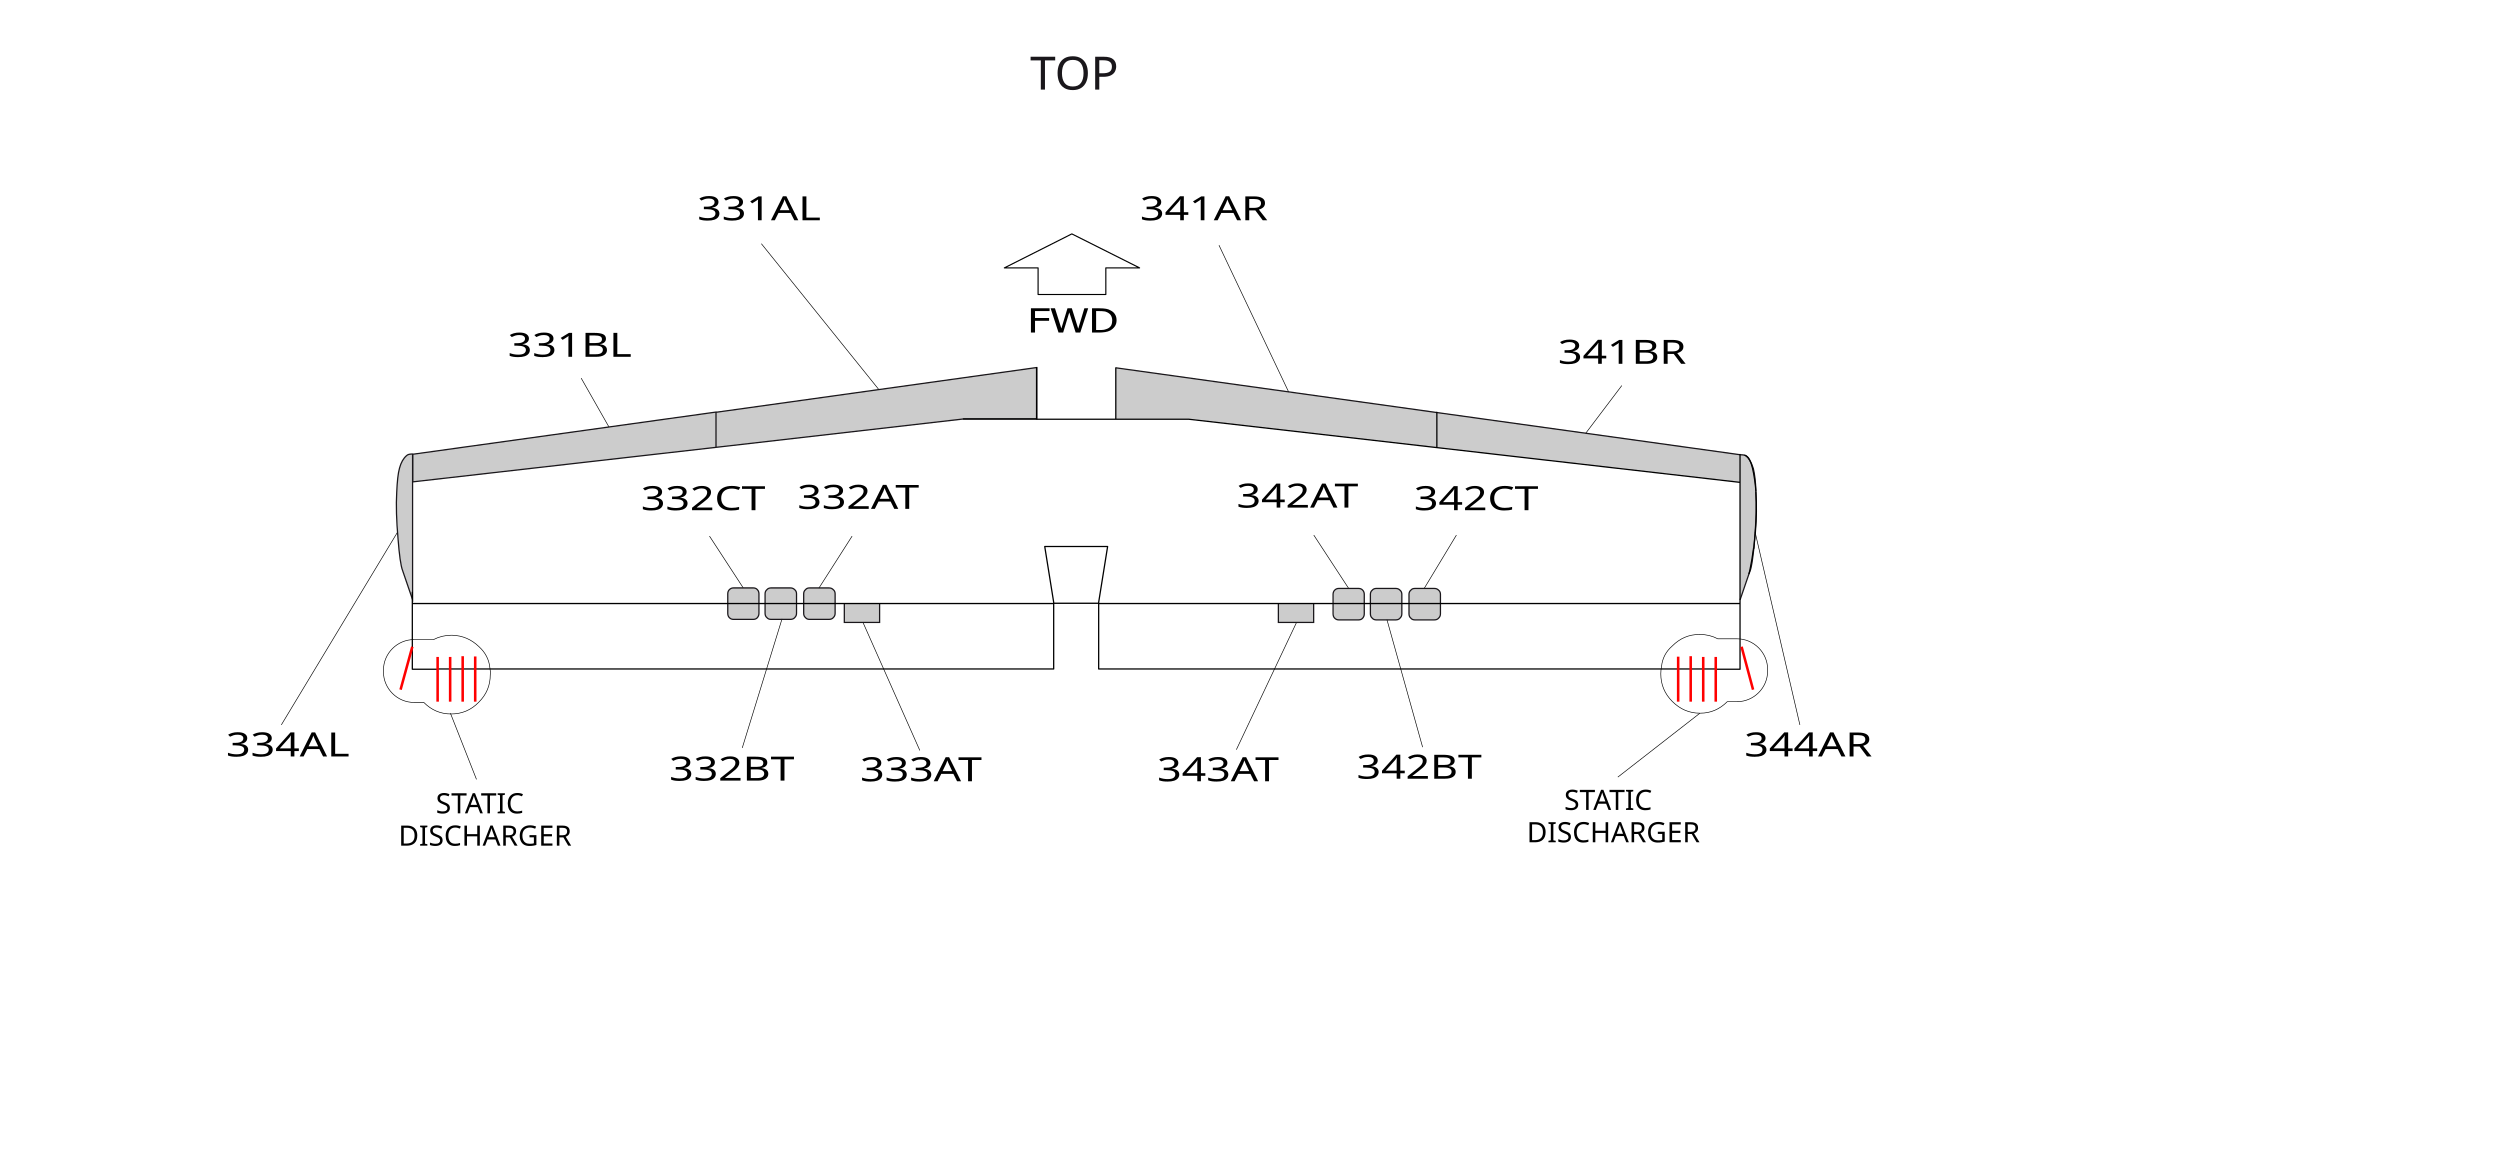
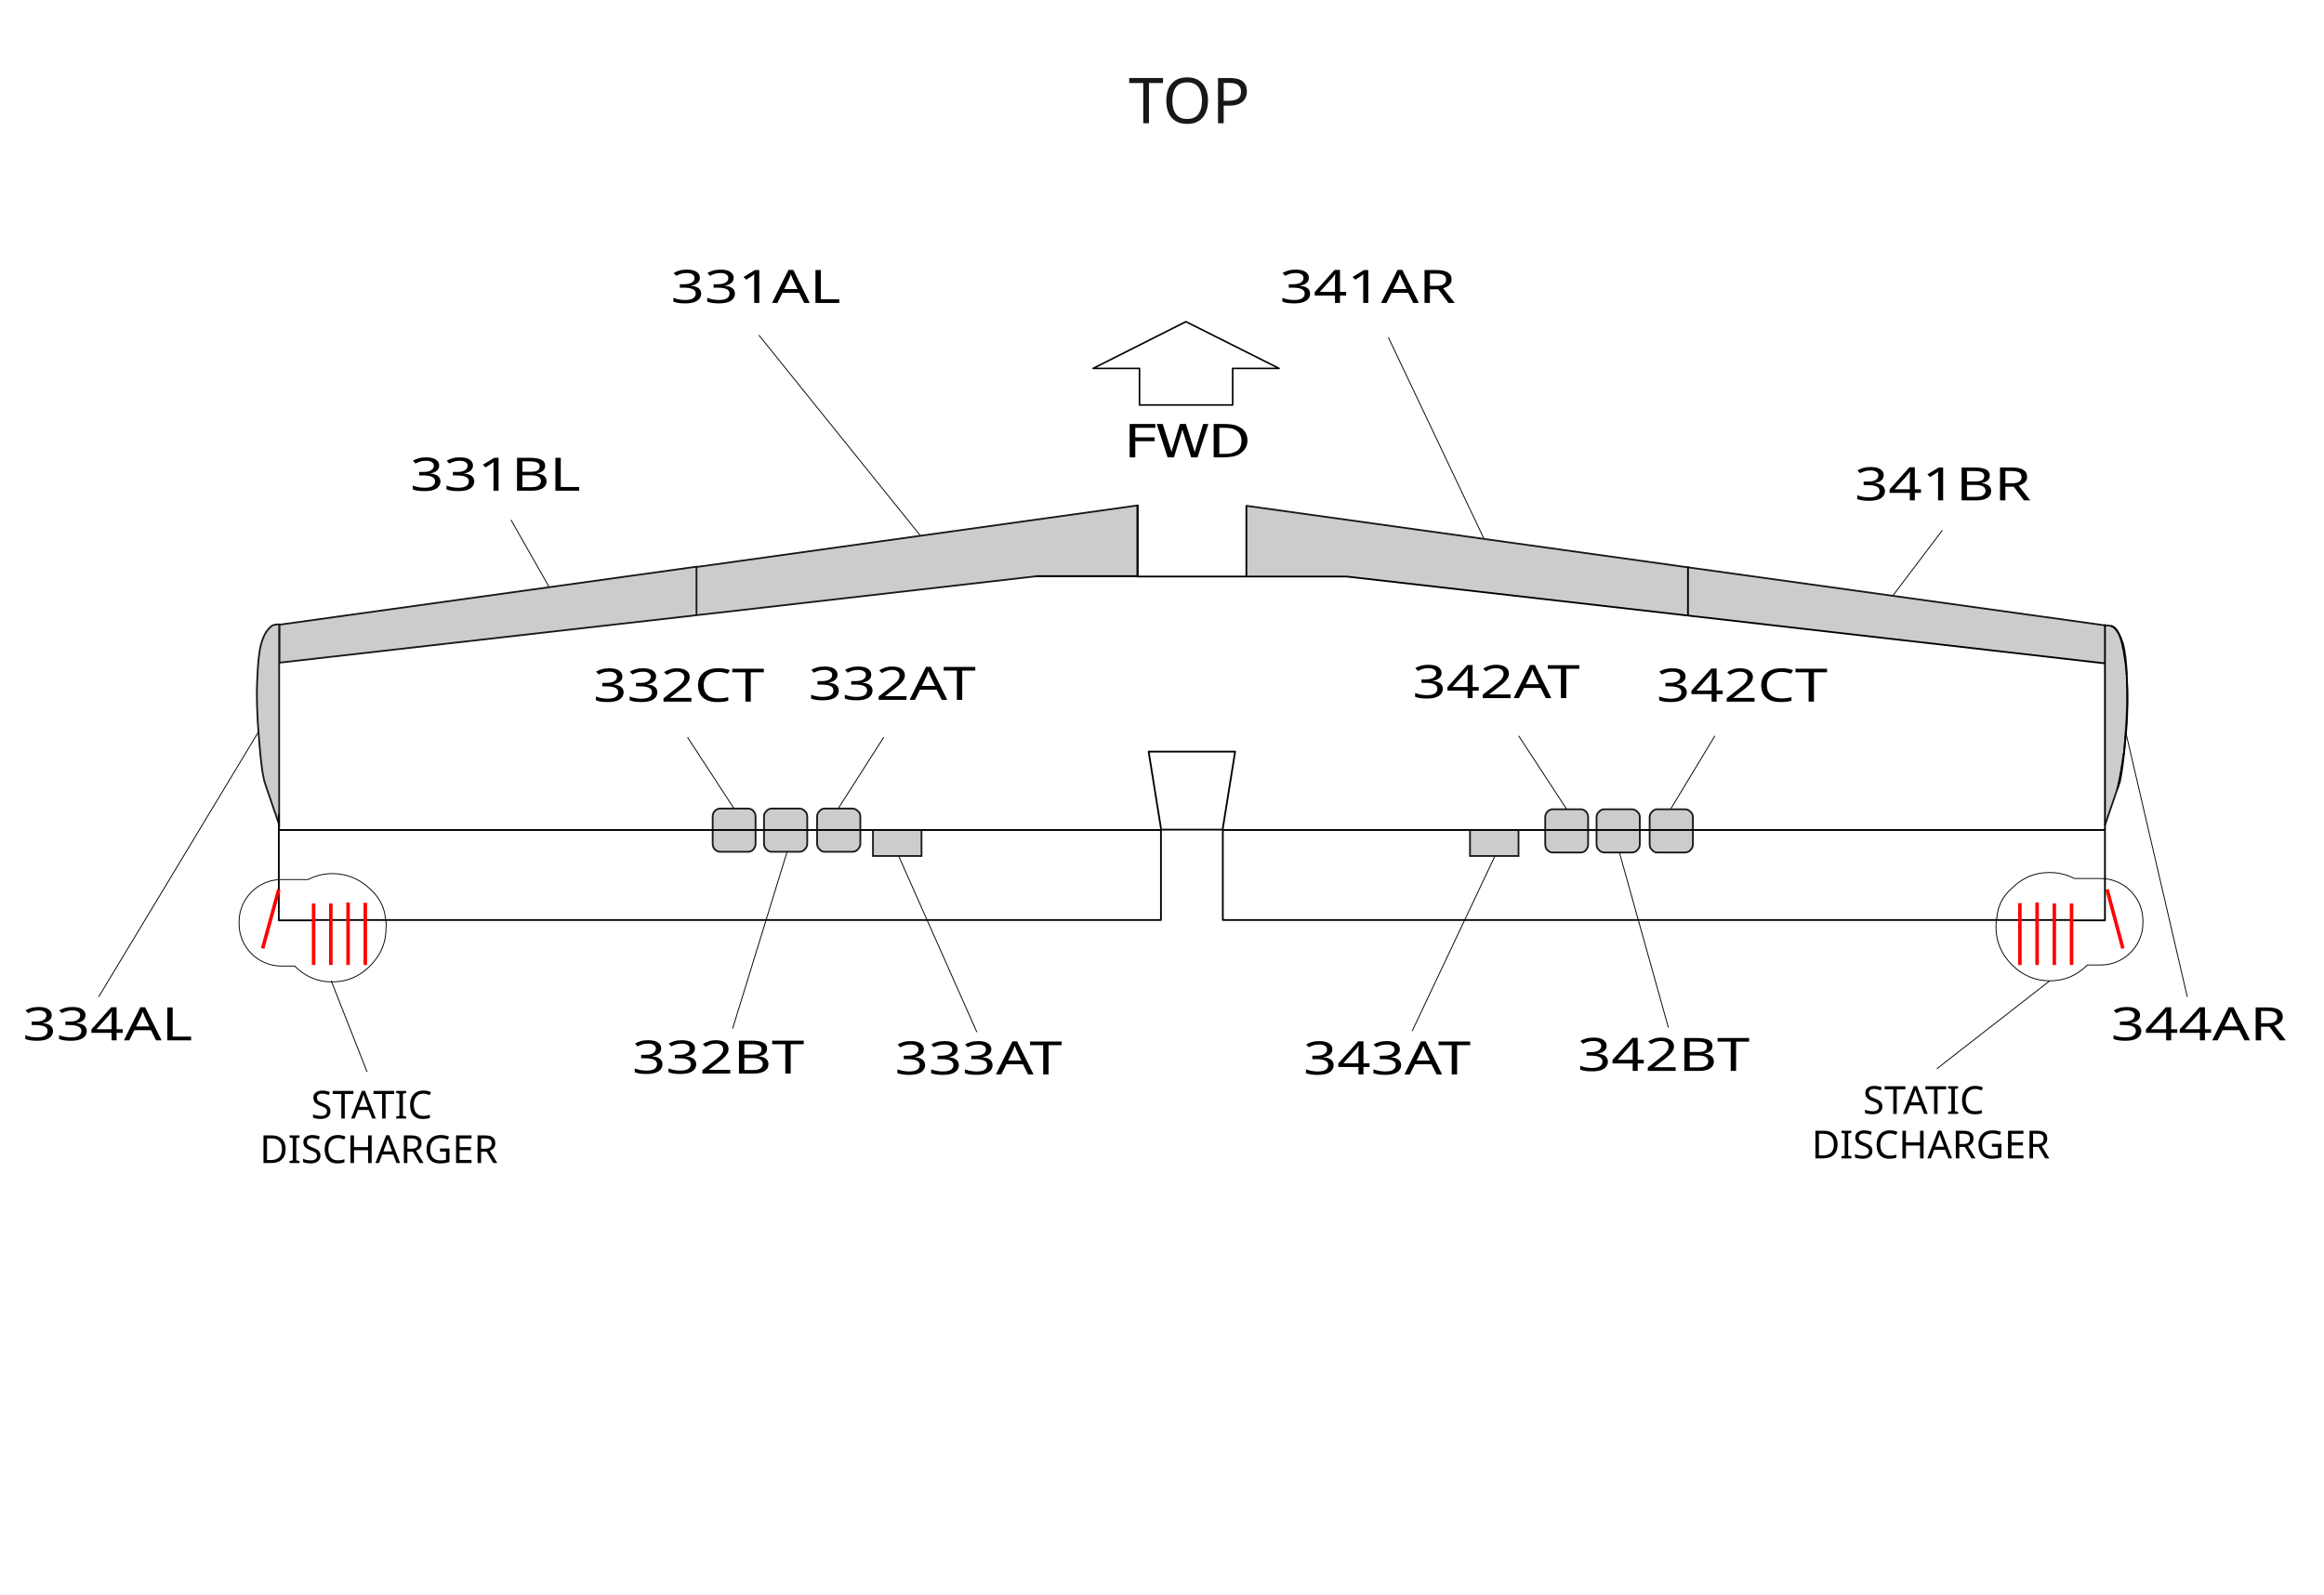
- <svg xmlns="http://www.w3.org/2000/svg" id="stab-horiz-top" viewBox="0 0 978 453.5">
-   <style>
-     .st0,.st1{fill-rule:evenodd;clip-rule:evenodd;fill:#ccc}.st1{fill:none}.st2{fill:none;stroke:#000;stroke-width:.25;stroke-linecap:round;stroke-linejoin:round;stroke-miterlimit:3}.st3{font-family:'Tahoma'}.st4{font-size:13.103px}.st5{fill:none;stroke:#000;stroke-width:.25;stroke-miterlimit:5}.st6{font-size:11px}.st7{fill:#1a171b}.st8{font-family:'Tahoma-Bold'}.st9{font-size:18px}.st10{enable-background:new}.st11,.st12{fill:none;stroke:#1a171b;stroke-width:.5;stroke-miterlimit:6.92}.st12{stroke:#000;stroke-linecap:round;stroke-linejoin:round;stroke-miterlimit:3}.st13{fill:none;stroke:red;stroke-miterlimit:6.92}.st14,.st15{fill:none;stroke:#000}.st14{stroke-linecap:round;stroke-linejoin:round;stroke-width:.45;stroke-miterlimit:3}.st15{stroke-width:.25;stroke-miterlimit:10}
-   </style>
-   <path class="st0" d="M527.6 230.2h4c.6 0 1.2.2 1.6.7.4.4.6 1 .6 1.6v7.6c0 .7-.2 1.2-.6 1.7s-1 .7-1.6.7h-7.7c-.6 0-1.1-.2-1.6-.7-.4-.4-.6-1-.6-1.7v-7.6c0-.6.2-1.2.6-1.6.5-.5 1-.7 1.6-.7h3.7zm15 12.3h-4.2c-.6 0-1.2-.2-1.6-.7-.5-.4-.7-1-.7-1.7v-7.6c0-.6.2-1.2.7-1.6.4-.5 1-.7 1.6-.7h7.6c.7 0 1.2.2 1.7.7.5.4.7 1 .7 1.6v7.6c0 .7-.2 1.2-.7 1.7-.4.5-1 .7-1.7.7h-3.4zm14.6-12.4h3.9c.7 0 1.2.2 1.7.7.5.4.7 1 .7 1.6v7.6c0 .7-.2 1.2-.7 1.7-.4.5-1 .7-1.7.7h-7.6c-.7 0-1.2-.2-1.6-.7-.5-.4-.7-1-.7-1.7v-7.6c0-.6.2-1.2.7-1.6.4-.5.9-.7 1.6-.7h3.7zm-266.5-.2h4c.6 0 1.2.2 1.6.7.4.4.6 1 .6 1.6v7.6c0 .7-.2 1.2-.6 1.7s-1 .7-1.6.7H287c-.6 0-1.1-.2-1.6-.7-.4-.4-.6-1-.6-1.7v-7.6c0-.6.2-1.2.6-1.6.5-.5 1-.7 1.6-.7h3.7zm15.2 12.3h-4.2c-.6 0-1.2-.2-1.6-.7-.5-.4-.7-1-.7-1.7v-7.6c0-.6.2-1.2.7-1.6.4-.5 1-.7 1.6-.7h7.6c.7 0 1.2.2 1.7.7.5.4.7 1 .7 1.6v7.6c0 .7-.2 1.2-.7 1.7-.4.5-1 .7-1.7.7h-3.4zm14.5-12.2h3.9c.7 0 1.2.2 1.7.7.5.4.7 1 .7 1.6v7.6c0 .7-.2 1.2-.7 1.7-.4.5-1 .7-1.7.7h-7.6c-.7 0-1.2-.2-1.6-.7-.5-.4-.7-1-.7-1.7v-7.6c0-.6.2-1.2.7-1.6.4-.5.9-.7 1.6-.7h3.7zm366.2-21.8c-.1.8-.1 1.7-.2 2.5-.5 6.6-1.1 10.8-1.8 12.6l-3.9 11.2v-56.8c1.2 0 1.9.2 2.3.5 1.3 1 2.2 2.7 2.8 4.9.6 2.1.9 5.2 1 9.3.3 4.8.2 10-.2 15.8zm-5.9-30.4v10.9l-118.6-13.6v-13.8l58.3 8.1zm-176.6-24.5l58 8v13.8l-97-11.2h-28.5v-20zm-98.4-9.6v20.2h-28.6l-97 11.1v-13.7l63.7-8.9zm-244.2 44.8v-10.8l76.7-10.7 41.9-5.8V175zm-2.4-10.3c.4-.4 1.2-.6 2.3-.6v56.9l-3.8-11.3c-.7-1.8-1.3-6-1.8-12.6-.1-.8-.1-1.6-.2-2.4-.4-5.9-.5-11.2-.3-15.8.1-4.1.5-7.2 1.1-9.4.5-2.1 1.4-3.7 2.7-4.8zm341 65.3v-7.4h13.8v7.4h-6.7zm-169.8-7.4h13.8v7.4h-13.8z" id="clp-hintergrund" />
+ <svg xmlns="http://www.w3.org/2000/svg" version="1.1" id="stab-horiz-top" x="0px" y="0px" width="661px" height="453.5px" viewBox="0 0 661 453.5" style="enable-background:new 0 0 661 453.5;" xml:space="preserve">
+   <path id="clp-hintergrund" style="fill-rule:evenodd;clip-rule:evenodd;fill:#CCCCCC;" d="M445.6,230.2h4c0.6,0,1.2,0.2,1.6,0.7  c0.4,0.4,0.6,1,0.6,1.6v7.6c0,0.7-0.2,1.2-0.6,1.7s-1,0.7-1.6,0.7h-7.7c-0.6,0-1.1-0.2-1.6-0.7c-0.4-0.4-0.6-1-0.6-1.7v-7.6  c0-0.6,0.2-1.2,0.6-1.6c0.5-0.5,1-0.7,1.6-0.7H445.6z M460.6,242.5h-4.2c-0.6,0-1.2-0.2-1.6-0.7c-0.5-0.4-0.7-1-0.7-1.7v-7.6  c0-0.6,0.2-1.2,0.7-1.6c0.4-0.5,1-0.7,1.6-0.7h7.6c0.7,0,1.2,0.2,1.7,0.7c0.5,0.4,0.7,1,0.7,1.6v7.6c0,0.7-0.2,1.2-0.7,1.7  c-0.4,0.5-1,0.7-1.7,0.7H460.6L460.6,242.5z M475.2,230.1h3.9c0.7,0,1.2,0.2,1.7,0.7c0.5,0.4,0.7,1,0.7,1.6v7.6  c0,0.7-0.2,1.2-0.7,1.7c-0.4,0.5-1,0.7-1.7,0.7h-7.6c-0.7,0-1.2-0.2-1.6-0.7c-0.5-0.4-0.7-1-0.7-1.7v-7.6c0-0.6,0.2-1.2,0.7-1.6  c0.4-0.5,0.9-0.7,1.6-0.7H475.2L475.2,230.1z M208.7,229.9h4c0.6,0,1.2,0.2,1.6,0.7c0.4,0.4,0.6,1,0.6,1.6v7.6  c0,0.7-0.2,1.2-0.6,1.7s-1,0.7-1.6,0.7H205c-0.6,0-1.1-0.2-1.6-0.7c-0.4-0.4-0.6-1-0.6-1.7v-7.6c0-0.6,0.2-1.2,0.6-1.6  c0.5-0.5,1-0.7,1.6-0.7H208.7L208.7,229.9z M223.9,242.2h-4.2c-0.6,0-1.2-0.2-1.6-0.7c-0.5-0.4-0.7-1-0.7-1.7v-7.6  c0-0.6,0.2-1.2,0.7-1.6c0.4-0.5,1-0.7,1.6-0.7h7.6c0.7,0,1.2,0.2,1.7,0.7c0.5,0.4,0.7,1,0.7,1.6v7.6c0,0.7-0.2,1.2-0.7,1.7  c-0.4,0.5-1,0.7-1.7,0.7H223.9z M238.4,230h3.9c0.7,0,1.2,0.2,1.7,0.7c0.5,0.4,0.7,1,0.7,1.6v7.6c0,0.7-0.2,1.2-0.7,1.7  c-0.4,0.5-1,0.7-1.7,0.7h-7.6c-0.7,0-1.2-0.2-1.6-0.7c-0.5-0.4-0.7-1-0.7-1.7v-7.6c0-0.6,0.2-1.2,0.7-1.6c0.4-0.5,0.9-0.7,1.6-0.7  H238.4z M604.6,208.2c-0.1,0.8-0.1,1.7-0.2,2.5c-0.5,6.6-1.1,10.8-1.8,12.6l-3.9,11.2v-56.8c1.2,0,1.9,0.2,2.3,0.5  c1.3,1,2.2,2.7,2.8,4.9c0.6,2.1,0.9,5.2,1,9.3C605.1,197.2,605,202.4,604.6,208.2L604.6,208.2z M598.7,177.8v10.9l-118.6-13.6v-13.8  l58.3,8.1L598.7,177.8z M422.1,153.3l58,8v13.8l-97-11.2h-28.5v-20L422.1,153.3z M323.7,143.7v20.2h-28.6l-97,11.1v-13.7l63.7-8.9  L323.7,143.7z M79.5,188.5v-10.8l76.7-10.7l41.9-5.8V175L79.5,188.5z M77.1,178.2c0.4-0.4,1.2-0.6,2.3-0.6v56.9l-3.8-11.3  c-0.7-1.8-1.3-6-1.8-12.6c-0.1-0.8-0.1-1.6-0.2-2.4c-0.4-5.9-0.5-11.2-0.3-15.8c0.1-4.1,0.5-7.2,1.1-9.4  C74.9,180.9,75.8,179.3,77.1,178.2L77.1,178.2z M418.1,243.5v-7.4h13.8v7.4h-6.7H418.1z M248.3,236.1h13.8v7.4h-13.8V236.1z" />
  <g id="clp-static-disch">
-     <path id="clp-static-disch-hl" class="st1" d="M663.1 334.3h-64.5c-2.5 0-4.5-2-4.5-4.5v-21c0-2.5 2-4.5 4.5-4.5h64.5c2.5 0 4.5 2 4.5 4.5v21c0 2.5-2 4.5-4.5 4.5zm16.4-84.4H672c-2.1-1.1-4.4-1.7-7-1.7h-.2c-4.1 0-7.6 1.5-10.6 4.5l-.1.1c-2.3 2-3.8 4.7-4.1 7.9-.2.9-.3 1.9-.3 2.9 0 4.2 1.5 7.8 4.5 10.8 3.1 3.1 6.7 4.6 10.8 4.6h.1c4.1 0 7.6-1.5 10.6-4.5h3.8c6.6 0 12-5.4 12-12v-.6c0-6.6-5.4-12-12-12zm-458 85.3H157c-2.5 0-4.5-2-4.5-4.5v-21c0-2.5 2-4.5 4.5-4.5h64.5c2.5 0 4.5 2 4.5 4.5v21c0 2.5-2 4.5-4.5 4.5zM191.6 261c-.3-3.1-1.9-5.9-4.1-7.9l-.1-.1c-3-2.9-6.5-4.4-10.6-4.5h-.2c-2.5 0-4.9.6-7 1.7H162c-6.6 0-12 5.4-12 12v.6c0 6.6 5.4 12 12 12h3.8c3 3 6.5 4.5 10.6 4.5h.1c4.2 0 7.8-1.5 10.8-4.6 3-3 4.5-6.5 4.5-10.8.1-.9 0-1.9-.2-2.9z" />
+     <path id="clp-static-disch-hl" style="fill:none;" d="M581.1,334.3h-64.5c-2.5,0-4.5-2-4.5-4.5v-21c0-2.5,2-4.5,4.5-4.5h64.5   c2.5,0,4.5,2,4.5,4.5v21C585.6,332.3,583.6,334.3,581.1,334.3z M597.5,249.9H590c-2.1-1.1-4.4-1.7-7-1.7h-0.2   c-4.1,0-7.6,1.5-10.6,4.5l-0.1,0.1c-2.3,2-3.8,4.7-4.1,7.9c-0.2,0.9-0.3,1.9-0.3,2.9c0,4.2,1.5,7.8,4.5,10.8   c3.1,3.1,6.7,4.6,10.8,4.6h0.1c4.1,0,7.6-1.5,10.6-4.5h3.8c6.6,0,12-5.4,12-12v-0.6C609.5,255.3,604.1,249.9,597.5,249.9z    M139.5,335.2H75c-2.5,0-4.5-2-4.5-4.5v-21c0-2.5,2-4.5,4.5-4.5h64.5c2.5,0,4.5,2,4.5,4.5v21C144,333.2,142,335.2,139.5,335.2z    M109.6,261c-0.3-3.1-1.9-5.9-4.1-7.9l-0.1-0.1c-3-2.9-6.5-4.4-10.6-4.5h-0.2c-2.5,0-4.9,0.6-7,1.7H80c-6.6,0-12,5.4-12,12v0.6   c0,6.6,5.4,12,12,12h3.8c3,3,6.5,4.5,10.6,4.5h0.1c4.2,0,7.8-1.5,10.8-4.6c3-3,4.5-6.5,4.5-10.8C109.9,263,109.8,262,109.6,261   L109.6,261z" />
  </g>
  <g id="clp-331al">
-     <path id="clp-331al-hl" class="st1" d="M405.7 143.7v20.2h-28.6l-97 11.1v-13.7l63.7-8.9 61.9-8.7zM322 94.3h-55.5c-2.5 0-4.5-2-4.5-4.5v-16c0-2.5 2-4.5 4.5-4.5H322c2.5 0 4.5 2 4.5 4.5v16c0 2.5-2 4.5-4.5 4.5z" />
+     <path id="clp-331al-hl" style="fill:none;" d="M323.7,143.7v20.2h-28.6l-97,11.1v-13.7l63.7-8.9L323.7,143.7L323.7,143.7z    M240,94.3h-55.5c-2.5,0-4.5-2-4.5-4.5v-16c0-2.5,2-4.5,4.5-4.5H240c2.5,0,4.5,2,4.5,4.5v16C244.5,92.3,242.5,94.3,240,94.3z" />
  </g>
  <g id="clp-331bl">
-     <path id="clp-331bl-hl" class="st1" d="M161.5 188.5v-10.8l76.7-10.7 41.9-5.8V175l-118.6 13.5zm87.8-41.4h-55.5c-2.5 0-4.5-2-4.5-4.5v-16c0-2.5 2-4.5 4.5-4.5h55.5c2.5 0 4.5 2 4.5 4.5v16c0 2.5-2 4.5-4.5 4.5z" />
+     <path id="clp-331bl-hl" style="fill:none;" d="M79.5,188.5v-10.8l76.7-10.7l41.9-5.8V175L79.5,188.5z M167.3,147.1h-55.5   c-2.5,0-4.5-2-4.5-4.5v-16c0-2.5,2-4.5,4.5-4.5h55.5c2.5,0,4.5,2,4.5,4.5v16C171.8,145.1,169.8,147.1,167.3,147.1z" />
  </g>
  <g id="clp-334al">
-     <path id="clp-334al-hl" class="st1" d="M159.1 178.2c.4-.4 1.2-.6 2.3-.6v56.9l-3.8-11.3c-.7-1.8-1.3-6-1.8-12.6-.1-.8-.1-1.6-.2-2.4-.4-5.9-.5-11.2-.3-15.8.1-4.1.5-7.2 1.1-9.4.5-2.1 1.4-3.7 2.7-4.8zm-19.3 126.3H84.2c-2.5 0-4.5-2-4.5-4.5v-16c0-2.5 2-4.5 4.5-4.5h55.5c2.5 0 4.5 2 4.5 4.5v16c.1 2.5-1.9 4.5-4.4 4.5z" />
+     <path id="clp-334al-hl" style="fill:none;" d="M77.1,178.2c0.4-0.4,1.2-0.6,2.3-0.6v56.9l-3.8-11.3c-0.7-1.8-1.3-6-1.8-12.6   c-0.1-0.8-0.1-1.6-0.2-2.4c-0.4-5.9-0.5-11.2-0.3-15.8c0.1-4.1,0.5-7.2,1.1-9.4C74.9,180.9,75.8,179.3,77.1,178.2z M57.8,304.5H2.2   c-2.5,0-4.5-2-4.5-4.5v-16c0-2.5,2-4.5,4.5-4.5h55.5c2.5,0,4.5,2,4.5,4.5v16C62.3,302.5,60.3,304.5,57.8,304.5z" />
  </g>
  <g id="clp-332ct">
-     <path id="clp-332ct-hl" class="st1" d="M290.7 229.9h4c.6 0 1.2.2 1.6.7.4.4.6 1 .6 1.6v7.6c0 .7-.2 1.2-.6 1.7s-1 .7-1.6.7H287c-.6 0-1.1-.2-1.6-.7-.4-.4-.6-1-.6-1.7v-7.6c0-.6.2-1.2.6-1.6.5-.5 1-.7 1.6-.7h3.7zm9.6-22.5h-55.5c-2.5 0-4.5-2-4.5-4.5v-16c0-2.5 2-4.5 4.5-4.5h55.5c2.5 0 4.5 2 4.5 4.5v16c0 2.5-2 4.5-4.5 4.5z" />
+     <path id="clp-332ct-hl" style="fill:none;" d="M208.7,229.9h4c0.6,0,1.2,0.2,1.6,0.7c0.4,0.4,0.6,1,0.6,1.6v7.6   c0,0.7-0.2,1.2-0.6,1.7s-1,0.7-1.6,0.7H205c-0.6,0-1.1-0.2-1.6-0.7c-0.4-0.4-0.6-1-0.6-1.7v-7.6c0-0.6,0.2-1.2,0.6-1.6   c0.5-0.5,1-0.7,1.6-0.7H208.7z M218.3,207.4h-55.5c-2.5,0-4.5-2-4.5-4.5v-16c0-2.5,2-4.5,4.5-4.5h55.5c2.5,0,4.5,2,4.5,4.5v16   C222.8,205.4,220.8,207.4,218.3,207.4z" />
  </g>
  <g id="clp-332bt">
-     <path id="clp-332bt-hl" class="st1" d="M305.9 242.2h-4.2c-.6 0-1.2-.2-1.6-.7-.5-.4-.7-1-.7-1.7v-7.6c0-.6.2-1.2.7-1.6.4-.5 1-.7 1.6-.7h7.6c.7 0 1.2.2 1.7.7.5.4.7 1 .7 1.6v7.6c0 .7-.2 1.2-.7 1.7-.4.5-1 .7-1.7.7h-3.4zm4.6 70.3H255c-2.5 0-4.5-2-4.5-4.5v-16c0-2.5 2-4.5 4.5-4.5h55.5c2.5 0 4.5 2 4.5 4.5v16c0 2.5-2 4.5-4.5 4.5z" />
+     <path id="clp-332bt-hl" style="fill:none;" d="M223.9,242.2h-4.2c-0.6,0-1.2-0.2-1.6-0.7c-0.5-0.4-0.7-1-0.7-1.7v-7.6   c0-0.6,0.2-1.2,0.7-1.6c0.4-0.5,1-0.7,1.6-0.7h7.6c0.7,0,1.2,0.2,1.7,0.7c0.5,0.4,0.7,1,0.7,1.6v7.6c0,0.7-0.2,1.2-0.7,1.7   c-0.4,0.5-1,0.7-1.7,0.7H223.9z M228.5,312.5H173c-2.5,0-4.5-2-4.5-4.5v-16c0-2.5,2-4.5,4.5-4.5h55.5c2.5,0,4.5,2,4.5,4.5v16   C233,310.5,231,312.5,228.5,312.5z" />
  </g>
  <g id="clp-332at">
-     <path id="clp-332at-hl" class="st1" d="M320.4 230h3.9c.7 0 1.2.2 1.7.7.5.4.7 1 .7 1.6v7.6c0 .7-.2 1.2-.7 1.7-.4.5-1 .7-1.7.7h-7.6c-.7 0-1.2-.2-1.6-.7-.5-.4-.7-1-.7-1.7v-7.6c0-.6.2-1.2.7-1.6.4-.5.9-.7 1.6-.7h3.7zm46-23.1h-55.5c-2.5 0-4.5-2-4.5-4.5v-16c0-2.5 2-4.5 4.5-4.5h55.5c2.5 0 4.5 2 4.5 4.5v16c-.1 2.5-2.1 4.5-4.5 4.5z" />
+     <path id="clp-332at-hl" style="fill:none;" d="M238.4,230h3.9c0.7,0,1.2,0.2,1.7,0.7c0.5,0.4,0.7,1,0.7,1.6v7.6   c0,0.7-0.2,1.2-0.7,1.7c-0.4,0.5-1,0.7-1.7,0.7h-7.6c-0.7,0-1.2-0.2-1.6-0.7c-0.5-0.4-0.7-1-0.7-1.7v-7.6c0-0.6,0.2-1.2,0.7-1.6   c0.4-0.5,0.9-0.7,1.6-0.7H238.4z M284.4,206.9h-55.5c-2.5,0-4.5-2-4.5-4.5v-16c0-2.5,2-4.5,4.5-4.5h55.5c2.5,0,4.5,2,4.5,4.5v16   C288.8,204.9,286.8,206.9,284.4,206.9z" />
  </g>
  <g id="clp-333at">
-     <path id="clp-333at-hl" class="st1" d="M330.3 236.1h13.8v7.4h-13.8v-7.4zm56.9 77.3h-55.5c-2.5 0-4.5-2-4.5-4.5v-16c0-2.5 2-4.5 4.5-4.5h55.5c2.5 0 4.5 2 4.5 4.5v16c0 2.4-2 4.5-4.5 4.5z" />
+     <path id="clp-333at-hl" style="fill:none;" d="M248.3,236.1h13.8v7.4h-13.8V236.1z M305.2,313.4h-55.5c-2.5,0-4.5-2-4.5-4.5v-16   c0-2.5,2-4.5,4.5-4.5h55.5c2.5,0,4.5,2,4.5,4.5v16C309.7,311.3,307.7,313.4,305.2,313.4z" />
  </g>
  <g id="clp-343at">
-     <path id="clp-343at-hl" class="st1" d="M500.1 243.5v-7.4h13.8v7.4h-13.8zm4.1 69h-55.5c-2.5 0-4.5-2-4.5-4.5v-16c0-2.5 2-4.5 4.5-4.5h55.5c2.5 0 4.5 2 4.5 4.5v16c0 2.5-2 4.5-4.5 4.5z" />
+     <path id="clp-343at-hl" style="fill:none;" d="M418.1,243.5v-7.4h13.8v7.4H418.1L418.1,243.5z M422.2,312.5h-55.5   c-2.5,0-4.5-2-4.5-4.5v-16c0-2.5,2-4.5,4.5-4.5h55.5c2.5,0,4.5,2,4.5,4.5v16C426.7,310.5,424.7,312.5,422.2,312.5z" />
  </g>
  <g id="clp-342at">
-     <path id="clp-342at-hl" class="st1" d="M527.6 230.2h4c.6 0 1.2.2 1.6.7.4.4.6 1 .6 1.6v7.6c0 .7-.2 1.2-.6 1.7s-1 .7-1.6.7h-7.7c-.6 0-1.1-.2-1.6-.7-.4-.4-.6-1-.6-1.7v-7.6c0-.6.2-1.2.6-1.6.5-.5 1-.7 1.6-.7h3.7zm4.1-23.7h-55.5c-2.5 0-4.5-2-4.5-4.5v-16c0-2.5 2-4.5 4.5-4.5h55.5c2.5 0 4.5 2 4.5 4.5v16c0 2.5-2 4.5-4.5 4.5z" />
+     <path id="clp-342at-hl" style="fill:none;" d="M445.6,230.2h4c0.6,0,1.2,0.2,1.6,0.7c0.4,0.4,0.6,1,0.6,1.6v7.6   c0,0.7-0.2,1.2-0.6,1.7s-1,0.7-1.6,0.7h-7.7c-0.6,0-1.1-0.2-1.6-0.7c-0.4-0.4-0.6-1-0.6-1.7v-7.6c0-0.6,0.2-1.2,0.6-1.6   c0.5-0.5,1-0.7,1.6-0.7H445.6z M449.7,206.5h-55.5c-2.5,0-4.5-2-4.5-4.5v-16c0-2.5,2-4.5,4.5-4.5h55.5c2.5,0,4.5,2,4.5,4.5v16   C454.2,204.5,452.2,206.5,449.7,206.5z" />
  </g>
  <g id="clp-342ct">
-     <path id="clp-342ct-hl" class="st1" d="M557.2 230.1h3.9c.7 0 1.2.2 1.7.7.5.4.7 1 .7 1.6v7.6c0 .7-.2 1.2-.7 1.7-.4.5-1 .7-1.7.7h-7.6c-.7 0-1.2-.2-1.6-.7-.5-.4-.7-1-.7-1.7v-7.6c0-.6.2-1.2.7-1.6.4-.5.9-.7 1.6-.7h3.7zm47.3-22.7H549c-2.5 0-4.5-2-4.5-4.5v-16c0-2.5 2-4.5 4.5-4.5h55.5c2.5 0 4.5 2 4.5 4.5v16c-.1 2.5-2.1 4.5-4.5 4.5z" />
+     <path id="clp-342ct-hl" style="fill:none;" d="M475.2,230.1h3.9c0.7,0,1.2,0.2,1.7,0.7c0.5,0.4,0.7,1,0.7,1.6v7.6   c0,0.7-0.2,1.2-0.7,1.7c-0.4,0.5-1,0.7-1.7,0.7h-7.6c-0.7,0-1.2-0.2-1.6-0.7c-0.5-0.4-0.7-1-0.7-1.7v-7.6c0-0.6,0.2-1.2,0.7-1.6   c0.4-0.5,0.9-0.7,1.6-0.7H475.2L475.2,230.1z M522.5,207.4H467c-2.5,0-4.5-2-4.5-4.5v-16c0-2.5,2-4.5,4.5-4.5h55.5   c2.5,0,4.5,2,4.5,4.5v16C526.9,205.4,524.9,207.4,522.5,207.4z" />
  </g>
  <g id="clp-342bt">
-     <path id="clp-342bt-hl" class="st1" d="M542.6 242.5h-4.2c-.6 0-1.2-.2-1.6-.7-.5-.4-.7-1-.7-1.7v-7.6c0-.6.2-1.2.7-1.6.4-.5 1-.7 1.6-.7h7.6c.7 0 1.2.2 1.7.7.5.4.7 1 .7 1.6v7.6c0 .7-.2 1.2-.7 1.7-.4.5-1 .7-1.7.7h-3.4zm38.8 70h-55.5c-2.5 0-4.5-2-4.5-4.5v-16c0-2.5 2-4.5 4.5-4.5h55.5c2.5 0 4.5 2 4.5 4.5v16c0 2.5-2 4.5-4.5 4.5z" />
+     <path id="clp-342bt-hl" style="fill:none;" d="M460.6,242.5h-4.2c-0.6,0-1.2-0.2-1.6-0.7c-0.5-0.4-0.7-1-0.7-1.7v-7.6   c0-0.6,0.2-1.2,0.7-1.6c0.4-0.5,1-0.7,1.6-0.7h7.6c0.7,0,1.2,0.2,1.7,0.7c0.5,0.4,0.7,1,0.7,1.6v7.6c0,0.7-0.2,1.2-0.7,1.7   c-0.4,0.5-1,0.7-1.7,0.7H460.6L460.6,242.5z M499.4,312.5h-55.5c-2.5,0-4.5-2-4.5-4.5v-16c0-2.5,2-4.5,4.5-4.5h55.5   c2.5,0,4.5,2,4.5,4.5v16C503.9,310.5,501.9,312.5,499.4,312.5z" />
  </g>
  <g id="clp-344ar">
-     <path id="clp-344ar-hl" class="st1" d="M686.6 208.2c-.1.8-.1 1.7-.2 2.5-.5 6.6-1.1 10.8-1.8 12.6l-3.9 11.2v-56.8c1.2 0 1.9.2 2.3.5 1.3 1 2.2 2.7 2.8 4.9.6 2.1.9 5.2 1 9.3.3 4.8.2 10-.2 15.8zm48.2 95.4h-55.5c-2.5 0-4.5-2-4.5-4.5v-16c0-2.5 2-4.5 4.5-4.5h55.5c2.5 0 4.5 2 4.5 4.5v16c0 2.5-2 4.5-4.5 4.5z" />
+     <path id="clp-344ar-hl" style="fill:none;" d="M604.6,208.2c-0.1,0.8-0.1,1.7-0.2,2.5c-0.5,6.6-1.1,10.8-1.8,12.6l-3.9,11.2v-56.8   c1.2,0,1.9,0.2,2.3,0.5c1.3,1,2.2,2.7,2.8,4.9c0.6,2.1,0.9,5.2,1,9.3C605.1,197.2,605,202.4,604.6,208.2L604.6,208.2z M652.8,303.6   h-55.5c-2.5,0-4.5-2-4.5-4.5v-16c0-2.5,2-4.5,4.5-4.5h55.5c2.5,0,4.5,2,4.5,4.5v16C657.3,301.6,655.3,303.6,652.8,303.6z" />
  </g>
  <g id="clp-341br">
-     <path id="clp-341br-hl" class="st1" d="M680.7 177.8v10.9l-118.6-13.6v-13.8l58.3 8.1 60.3 8.4zm-20.8-28.1h-55.5c-2.5 0-4.5-2-4.5-4.5v-16c0-2.5 2-4.5 4.5-4.5h55.5c2.5 0 4.5 2 4.5 4.5v16c0 2.5-2.1 4.5-4.5 4.5z" />
+     <path id="clp-341br-hl" style="fill:none;" d="M598.7,177.8v10.9l-118.6-13.6v-13.8l58.3,8.1L598.7,177.8L598.7,177.8z    M577.9,149.7h-55.5c-2.5,0-4.5-2-4.5-4.5v-16c0-2.5,2-4.5,4.5-4.5h55.5c2.5,0,4.5,2,4.5,4.5v16   C582.4,147.7,580.3,149.7,577.9,149.7z" />
  </g>
  <g id="clp-341ar">
-     <path id="clp-341ar-hl" class="st1" d="M504.1 153.3l58 8v13.8l-97-11.2h-28.5v-20l67.5 9.4zm-7.4-59.4h-55.5c-2.5 0-4.5-2-4.5-4.5v-16c0-2.5 2-4.5 4.5-4.5h55.5c2.5 0 4.5 2 4.5 4.5v16c0 2.5-2 4.5-4.5 4.5z" />
+     <path id="clp-341ar-hl" style="fill:none;" d="M422.1,153.3l58,8v13.8l-97-11.2h-28.5v-20L422.1,153.3L422.1,153.3z M414.7,93.9   h-55.5c-2.5,0-4.5-2-4.5-4.5v-16c0-2.5,2-4.5,4.5-4.5h55.5c2.5,0,4.5,2,4.5,4.5v16C419.2,91.9,417.2,93.9,414.7,93.9z" />
  </g>
  <g id="clp-system">
-     <path class="st2" d="M686.6 208.2l17.5 75.3" />
-     <text transform="matrix(1.2825 0 0 1 682.375 295.93)" class="st3 st4">
-       344AR
-     </text>
-     <path class="st2" d="M620.4 169.4l14-18.5" />
-     <text transform="matrix(1.2825 0 0 1 609.474 142.331)" class="st3 st4">
-       341BR
-     </text>
-     <path class="st2" d="M504.1 153.3L476.9 96" />
-     <text transform="matrix(1.2825 0 0 1 445.973 86.18)" class="st3 st4">
-       341AR
-     </text>
-     <path class="st2" d="M343.8 152.4l-45.9-57" />
-     <text transform="matrix(1.2814 0 0 1 272.776 86.18)" class="st3 st4">
-       331AL
-     </text>
-     <path class="st2" d="M238.2 167l-10.8-19" />
-     <text transform="matrix(1.2814 0 0 1 198.626 139.581)" class="st3 st4">
-       331BL
-     </text>
-     <path class="st2" d="M290.7 229.9l-13.1-20.1" />
-     <text transform="matrix(1.2801 0 0 1 250.73 199.581)" class="st3 st4">
-       332CT
-     </text>
-     <path class="st2" d="M320.4 230l12.9-20.2" />
-     <text transform="matrix(1.2801 0 0 1 311.93 199.081)" class="st3 st4">
-       332AT
-     </text>
-     <path class="st2" d="M305.9 242.2l-15.5 50.3" />
-     <text transform="matrix(1.2801 0 0 1 261.78 305.38)" class="st3 st4">
-       332BT
-     </text>
-     <path class="st2" d="M359.8 293.5l-22.2-50" />
-     <text transform="matrix(1.2801 0 0 1 336.48 305.63)" class="st3 st4">
-       333AT
-     </text>
-     <path class="st2" d="M507.2 243.5l-23.5 49.7" />
-     <text transform="matrix(1.2801 0 0 1 452.68 305.63)" class="st3 st4">
-       343AT
-     </text>
-     <path class="st2" d="M527.6 230.2L514 209.4" />
-     <text transform="matrix(1.2801 0 0 1 483.73 198.581)" class="st3 st4">
-       342AT
-     </text>
-     <path class="st2" d="M542.6 242.5l13.9 49.7" />
-     <text transform="matrix(1.2801 0 0 1 530.68 304.63)" class="st3 st4">
-       342BT
-     </text>
-     <path class="st2" d="M557.2 230.1l12.5-20.7" />
-     <text transform="matrix(1.2801 0 0 1 553.129 199.581)" class="st3 st4">
-       342CT
-     </text>
-     <path class="st2" d="M155.5 208.2l-45.4 75.3" />
-     <text transform="matrix(1.2814 0 0 1 88.427 295.93)" class="st3 st4">
-       334AL
-     </text>
-     <path class="st5" d="M176.2 279l10.2 25.9" />
-     <text transform="translate(170.48 318.185)" class="st3 st6">
-       STATIC
-     </text>
-     <text transform="translate(155.877 330.835)" class="st3 st6">
-       DISCHARGER
-     </text>
-     <path class="st5" d="M665 279l-32.1 25" />
-     <text transform="translate(611.889 316.855)" class="st3 st6">
-       STATIC
-     </text>
-     <text transform="translate(597.285 329.505)" class="st3 st6">
-       DISCHARGER
-     </text>
-     <text transform="translate(402.98 35.057)" class="st7 st8 st9">
-       TOP
-     </text>
-     <path d="M410.6 121.7h-5.7v2.7h5.5v1.1h-5.5v4.6h-1.6v-9.5h7.3v1.1zm15.1-1.1l-3.1 9.5h-1.8l-2.5-7.9-2.4 7.9h-1.8l-3.1-9.5h1.7l2.5 7.9 2.4-7.9h1.7l2.5 8 2.4-8h1.5zm11.1 4.7c0 .9-.2 1.7-.7 2.4-.5.7-1.1 1.2-1.8 1.6-.6.3-1.2.5-1.9.6s-1.5.2-2.4.2h-2.8v-9.5h2.8c1.2 0 2.1.1 2.7.2.6.1 1.2.3 1.7.6.8.4 1.4.9 1.8 1.6.4.6.6 1.4.6 2.3zm-1.7 0c0-.7-.2-1.4-.5-1.9s-.8-.9-1.4-1.2c-.4-.2-.9-.4-1.4-.4-.5-.1-1.1-.1-1.8-.1h-1.2v7.4h1.2c.7 0 1.4 0 1.9-.1s1-.3 1.5-.5c.6-.3 1-.7 1.3-1.2.3-.6.4-1.3.4-2z" class="st10" />
-     <path class="st11" d="M682.6 178.1c.2.1.4.2.5.3.5.4 1 1 1.4 1.7.6.9 1 2 1.4 3.2.5 2.1.9 5 1 8.9m-250.3-48.3l125.6 17.5 118.6 16.5c.8 0 1.4.1 1.8.2m4.3 14.1v.4c.3 5.2.1 11.2-.5 18.2-.1 1.3-.2 2.6-.3 3.7-.5 4.5-.9 7.5-1.5 8.9l-.4 1.1-3.5 10.2m-519.3-3v-54.1c-1.1 0-1.9.2-2.3.6-1.3 1.1-2.2 2.7-2.8 4.9-.6 2.1-.9 5.2-1.1 9.4-.3 5.2-.1 11.2.5 18.1.5 6.6 1.1 10.8 1.8 12.6l3.8 11.1.1.2v-2.8zm.1-43.2L280.1 175v-13.8l-118.6 16.5v10.8zm360 47.8v-3.8c0-.6.2-1.2.6-1.6.5-.5 1-.7 1.6-.7h7.8c.6 0 1.2.2 1.6.7.4.4.6 1 .6 1.6v7.6c0 .7-.2 1.2-.6 1.7-.4.5-1 .7-1.6.7h-7.8c-.6 0-1.1-.2-1.6-.7-.4-.4-.6-1-.6-1.7v-3.8zm14.6 0v-3.8c0-.6.2-1.2.7-1.6.4-.5 1-.7 1.6-.7h7.6c.7 0 1.2.2 1.7.7.5.4.7 1 .7 1.6v7.6c0 .7-.2 1.2-.7 1.7-.4.5-1 .7-1.7.7h-7.6c-.6 0-1.2-.2-1.6-.7-.5-.4-.7-1-.7-1.7v-3.8zm15.1 0v-3.8c0-.6.2-1.2.7-1.6.4-.5.9-.7 1.6-.7h7.6c.7 0 1.2.2 1.7.7.5.4.7 1 .7 1.6v7.6c0 .7-.2 1.2-.7 1.7-.4.5-1 .7-1.7.7h-7.6c-.7 0-1.2-.2-1.6-.7-.5-.4-.7-1-.7-1.7v-3.8zm-145.7-72.4h.1v-20.1h-.2L280 161.3m.1 13.7l96.8-11.1h28.6m-75.2 72.2v7.4h13.8v-7.4m156 0v7.4h13.8v-7.4m-229.2 0v-3.8c0-.6.2-1.2.6-1.6.5-.5 1-.7 1.6-.7h7.8c.6 0 1.2.2 1.6.7.4.4.6 1 .6 1.6v7.6c0 .7-.2 1.2-.6 1.7s-1 .7-1.6.7h-7.8c-.6 0-1.1-.2-1.6-.7-.4-.4-.6-1-.6-1.7v-3.8zm14.6 0v-3.8c0-.6.2-1.2.7-1.6.4-.5 1-.7 1.6-.7h7.6c.7 0 1.2.2 1.7.7.5.4.7 1 .7 1.6v7.6c0 .7-.2 1.2-.7 1.7-.4.5-1 .7-1.7.7h-7.6c-.6 0-1.2-.2-1.6-.7-.5-.4-.7-1-.7-1.7v-3.8zm15.1 0v-3.8c0-.6.2-1.2.7-1.6.4-.5.9-.7 1.6-.7h7.6c.7 0 1.2.2 1.7.7.5.4.7 1 .7 1.6v7.6c0 .7-.2 1.2-.7 1.7-.4.5-1 .7-1.7.7h-7.6c-.7 0-1.2-.2-1.6-.7-.5-.4-.7-1-.7-1.7v-3.8z" />
-     <path class="st12" d="M684.5 180c-.5-1.1-1.2-1.7-1.9-1.9m4.3 14.5c.3 4.7.3 9.9-.2 15.7-.2 2.1-.4 4.2-.6 6.2m-5.4 20.1v27.2h-9.5m15.7-69.7c-.1-1.6-.3-3.1-.5-4.5-.5-3.5-1.1-6-1.9-7.6m-3.8-2.2v56.8m-14.4 27.1h4.9m-4.9 0H429.8V236h-17.6v25.7H185.9m498.3-37.3l.3-1.1c.6-2.8 1.1-5.8 1.5-8.9m-524.7 19.9v-2.6m0 2.6v1.8h127.9m9.7 0h1.8m9.5 0h2.2m9.6 0h90.2v-.5l-3.5-21.8h24.6l-3.5 21.8v.5h250.8M181 261.7h4.9m-9.8 0h4.9m-9.8 0h4.9m-14.8-25.6v25.7h9.9m234.3-118V164h31v-20.1m-31 20h-28.6M322 236.1h-9.6m-13.5 0h-9.6m20.9 0h-9.6m261.5-74.8v13.8l118.6 13.6m-118.6-13.6L465 164h-28.5" />
-     <path class="st13" d="M671.2 261.7v12.8m-4.9-12.8v12.8m0-17.5v4.7m4.9 0V257m-9.8 4.7v12.8m0-17.8v5m-4.9 0v12.8m0-17.6v4.9m24.8-8.8l4.5 16.8M181 256.7v17.8m4.9-12.8v-4.9m-9.8.2v17.5m-4.9-17.5v17.5m-9.9-21.5l-4.6 16.8m29.2-8.1v12.8" />
-     <path class="st14" d="M406.1 115.2h26.5v-10.4h13.2l-26.5-13.3-26.4 13.3h13.2z" />
-     <path class="st15" d="M191.6 261c-.3-3.1-1.9-5.9-4.1-7.9l-.1-.1c-3-2.9-6.5-4.4-10.6-4.5h-.2c-2.5 0-4.9.6-7 1.7H162c-6.6 0-12 5.4-12 12v.6c0 6.6 5.4 12 12 12h3.8c3 3 6.5 4.5 10.6 4.5h.1c4.2 0 7.8-1.5 10.8-4.6 3-3 4.5-6.5 4.5-10.8.1-.9 0-1.9-.2-2.9zm487.9-11.1H672c-2.1-1.1-4.4-1.7-7-1.7h-.2c-4.1 0-7.6 1.5-10.6 4.5l-.1.1c-2.3 2-3.8 4.7-4.1 7.9-.2.9-.3 1.9-.3 2.9 0 4.2 1.5 7.8 4.5 10.8 3.1 3.1 6.7 4.6 10.8 4.6h.1c4.1 0 7.6-1.5 10.6-4.5h3.8c6.6 0 12-5.4 12-12v-.6c0-6.6-5.4-12-12-12z" />
+     <path style="fill:none;stroke:#000000;stroke-width:0.25;stroke-linecap:round;stroke-linejoin:round;stroke-miterlimit:3;" d="   M604.6,208.2l17.5,75.3" />
+     <text transform="matrix(1.2825 0 0 1 600.375 295.9298)" style="font-family:'Tahoma'; font-size:13.103px;">344AR</text>
+     <path style="fill:none;stroke:#000000;stroke-width:0.25;stroke-linecap:round;stroke-linejoin:round;stroke-miterlimit:3;" d="   M538.4,169.4l14-18.5" />
+     <text transform="matrix(1.2825 0 0 1 527.4746 142.3312)" style="font-family:'Tahoma'; font-size:13.103px;">341BR</text>
+     <path style="fill:none;stroke:#000000;stroke-width:0.25;stroke-linecap:round;stroke-linejoin:round;stroke-miterlimit:3;" d="   M422.1,153.3L394.9,96" />
+     <text transform="matrix(1.2825 0 0 1 363.9736 86.1798)" style="font-family:'Tahoma'; font-size:13.103px;">341AR</text>
+     <path style="fill:none;stroke:#000000;stroke-width:0.25;stroke-linecap:round;stroke-linejoin:round;stroke-miterlimit:3;" d="   M261.8,152.4l-45.9-57" />
+     <text transform="matrix(1.2814 0 0 1 190.7759 86.1798)" style="font-family:'Tahoma'; font-size:13.103px;">331AL</text>
+     <path style="fill:none;stroke:#000000;stroke-width:0.25;stroke-linecap:round;stroke-linejoin:round;stroke-miterlimit:3;" d="   M156.2,167l-10.8-19" />
+     <text transform="matrix(1.2814 0 0 1 116.626 139.5812)" style="font-family:'Tahoma'; font-size:13.103px;">331BL</text>
+     <path style="fill:none;stroke:#000000;stroke-width:0.25;stroke-linecap:round;stroke-linejoin:round;stroke-miterlimit:3;" d="   M208.7,229.9l-13.1-20.1" />
+     <text transform="matrix(1.2801 0 0 1 168.73 199.5812)" style="font-family:'Tahoma'; font-size:13.103px;">332CT</text>
+     <path style="fill:none;stroke:#000000;stroke-width:0.25;stroke-linecap:round;stroke-linejoin:round;stroke-miterlimit:3;" d="   M238.4,230l12.9-20.2" />
+     <text transform="matrix(1.2801 0 0 1 229.9297 199.0812)" style="font-family:'Tahoma'; font-size:13.103px;">332AT</text>
+     <path style="fill:none;stroke:#000000;stroke-width:0.25;stroke-linecap:round;stroke-linejoin:round;stroke-miterlimit:3;" d="   M223.9,242.2l-15.5,50.3" />
+     <text transform="matrix(1.2801 0 0 1 179.7803 305.38)" style="font-family:'Tahoma'; font-size:13.103px;">332BT</text>
+     <path style="fill:none;stroke:#000000;stroke-width:0.25;stroke-linecap:round;stroke-linejoin:round;stroke-miterlimit:3;" d="   M277.8,293.5l-22.2-50" />
+     <text transform="matrix(1.2801 0 0 1 254.4805 305.63)" style="font-family:'Tahoma'; font-size:13.103px;">333AT</text>
+     <path style="fill:none;stroke:#000000;stroke-width:0.25;stroke-linecap:round;stroke-linejoin:round;stroke-miterlimit:3;" d="   M425.2,243.5l-23.5,49.7" />
+     <text transform="matrix(1.2801 0 0 1 370.6797 305.63)" style="font-family:'Tahoma'; font-size:13.103px;">343AT</text>
+     <path style="fill:none;stroke:#000000;stroke-width:0.25;stroke-linecap:round;stroke-linejoin:round;stroke-miterlimit:3;" d="   M445.6,230.2L432,209.4" />
+     <text transform="matrix(1.2801 0 0 1 401.7305 198.5812)" style="font-family:'Tahoma'; font-size:13.103px;">342AT</text>
+     <path style="fill:none;stroke:#000000;stroke-width:0.25;stroke-linecap:round;stroke-linejoin:round;stroke-miterlimit:3;" d="   M460.6,242.5l13.9,49.7" />
+     <text transform="matrix(1.2801 0 0 1 448.6797 304.63)" style="font-family:'Tahoma'; font-size:13.103px;">342BT</text>
+     <path style="fill:none;stroke:#000000;stroke-width:0.25;stroke-linecap:round;stroke-linejoin:round;stroke-miterlimit:3;" d="   M475.2,230.1l12.5-20.7" />
+     <text transform="matrix(1.2801 0 0 1 471.1289 199.5812)" style="font-family:'Tahoma'; font-size:13.103px;">342CT</text>
+     <path style="fill:none;stroke:#000000;stroke-width:0.25;stroke-linecap:round;stroke-linejoin:round;stroke-miterlimit:3;" d="   M73.5,208.2l-45.4,75.3" />
+     <text transform="matrix(1.2814 0 0 1 6.4268 295.9298)" style="font-family:'Tahoma'; font-size:13.103px;">334AL</text>
+     <path style="fill:none;stroke:#000000;stroke-width:0.25;stroke-miterlimit:5;" d="M94.2,279l10.2,25.9" />
+     <text transform="matrix(1 0 0 1 88.48 318.185)" style="font-family:'Tahoma'; font-size:11px;">STATIC</text>
+     <text transform="matrix(1 0 0 1 73.877 330.835)" style="font-family:'Tahoma'; font-size:11px;">DISCHARGER</text>
+     <path style="fill:none;stroke:#000000;stroke-width:0.25;stroke-miterlimit:5;" d="M583,279l-32.1,25" />
+     <text transform="matrix(1 0 0 1 529.889 316.855)" style="font-family:'Tahoma'; font-size:11px;">STATIC</text>
+     <text transform="matrix(1 0 0 1 515.285 329.505)" style="font-family:'Tahoma'; font-size:11px;">DISCHARGER</text>
+     <text transform="matrix(1 0 0 1 320.98 35.057)" style="fill:#1A171B; font-family:'Tahoma-Bold'; font-size:18px;">TOP</text>
+     <path d="M328.6,121.7h-5.7v2.7h5.5v1.1h-5.5v4.6h-1.6v-9.5h7.3L328.6,121.7L328.6,121.7z M343.7,120.6l-3.1,9.5h-1.8l-2.5-7.9   l-2.4,7.9h-1.8l-3.1-9.5h1.7l2.5,7.9l2.4-7.9h1.7l2.5,8l2.4-8L343.7,120.6L343.7,120.6z M354.8,125.3c0,0.9-0.2,1.7-0.7,2.4   s-1.1,1.2-1.8,1.6c-0.6,0.3-1.2,0.5-1.9,0.6s-1.5,0.2-2.4,0.2h-2.8v-9.5h2.8c1.2,0,2.1,0.1,2.7,0.2s1.2,0.3,1.7,0.6   c0.8,0.4,1.4,0.9,1.8,1.6C354.6,123.6,354.8,124.4,354.8,125.3L354.8,125.3z M353.1,125.3c0-0.7-0.2-1.4-0.5-1.9s-0.8-0.9-1.4-1.2   c-0.4-0.2-0.9-0.4-1.4-0.4c-0.5-0.1-1.1-0.1-1.8-0.1h-1.2v7.4h1.2c0.7,0,1.4,0,1.9-0.1s1-0.3,1.5-0.5c0.6-0.3,1-0.7,1.3-1.2   C353,126.7,353.1,126,353.1,125.3z" />
+     <path style="fill:none;stroke:#1A171B;stroke-width:0.5;stroke-miterlimit:6.92;" d="M600.6,178.1c0.2,0.1,0.4,0.2,0.5,0.3   c0.5,0.4,1,1,1.4,1.7c0.6,0.9,1,2,1.4,3.2c0.5,2.1,0.9,5,1,8.9 M354.6,143.9l125.6,17.5l118.6,16.5c0.8,0,1.4,0.1,1.8,0.2    M604.9,192.2v0.4c0.3,5.2,0.1,11.2-0.5,18.2c-0.1,1.3-0.2,2.6-0.3,3.7c-0.5,4.5-0.9,7.5-1.5,8.9l-0.4,1.1l-3.5,10.2 M79.4,231.7   v-54.1c-1.1,0-1.9,0.2-2.3,0.6c-1.3,1.1-2.2,2.7-2.8,4.9c-0.6,2.1-0.9,5.2-1.1,9.4c-0.3,5.2-0.1,11.2,0.5,18.1   c0.5,6.6,1.1,10.8,1.8,12.6l3.8,11.1l0.1,0.2V231.7z M79.5,188.5L198.1,175v-13.8L79.5,177.7L79.5,188.5L79.5,188.5z M439.5,236.3   v-3.8c0-0.6,0.2-1.2,0.6-1.6c0.5-0.5,1-0.7,1.6-0.7h7.8c0.6,0,1.2,0.2,1.6,0.7c0.4,0.4,0.6,1,0.6,1.6v7.6c0,0.7-0.2,1.2-0.6,1.7   c-0.4,0.5-1,0.7-1.6,0.7h-7.8c-0.6,0-1.1-0.2-1.6-0.7c-0.4-0.4-0.6-1-0.6-1.7V236.3z M454.1,236.3v-3.8c0-0.6,0.2-1.2,0.7-1.6   c0.4-0.5,1-0.7,1.6-0.7h7.6c0.7,0,1.2,0.2,1.7,0.7c0.5,0.4,0.7,1,0.7,1.6v7.6c0,0.7-0.2,1.2-0.7,1.7c-0.4,0.5-1,0.7-1.7,0.7h-7.6   c-0.6,0-1.2-0.2-1.6-0.7c-0.5-0.4-0.7-1-0.7-1.7V236.3z M469.2,236.3v-3.8c0-0.6,0.2-1.2,0.7-1.6c0.4-0.5,0.9-0.7,1.6-0.7h7.6   c0.7,0,1.2,0.2,1.7,0.7c0.5,0.4,0.7,1,0.7,1.6v7.6c0,0.7-0.2,1.2-0.7,1.7c-0.4,0.5-1,0.7-1.7,0.7h-7.6c-0.7,0-1.2-0.2-1.6-0.7   c-0.5-0.4-0.7-1-0.7-1.7V236.3z M323.5,163.9h0.1v-20.1h-0.2L198,161.3 M198.1,175l96.8-11.1h28.6 M248.3,236.1v7.4h13.8v-7.4    M418.1,236.1v7.4h13.8v-7.4 M202.7,236.1v-3.8c0-0.6,0.2-1.2,0.6-1.6c0.5-0.5,1-0.7,1.6-0.7h7.8c0.6,0,1.2,0.2,1.6,0.7   c0.4,0.4,0.6,1,0.6,1.6v7.6c0,0.7-0.2,1.2-0.6,1.7s-1,0.7-1.6,0.7h-7.8c-0.6,0-1.1-0.2-1.6-0.7c-0.4-0.4-0.6-1-0.6-1.7V236.1z    M217.3,236.1v-3.8c0-0.6,0.2-1.2,0.7-1.6c0.4-0.5,1-0.7,1.6-0.7h7.6c0.7,0,1.2,0.2,1.7,0.7c0.5,0.4,0.7,1,0.7,1.6v7.6   c0,0.7-0.2,1.2-0.7,1.7c-0.4,0.5-1,0.7-1.7,0.7h-7.6c-0.6,0-1.2-0.2-1.6-0.7c-0.5-0.4-0.7-1-0.7-1.7V236.1z M232.4,236.1v-3.8   c0-0.6,0.2-1.2,0.7-1.6c0.4-0.5,0.9-0.7,1.6-0.7h7.6c0.7,0,1.2,0.2,1.7,0.7c0.5,0.4,0.7,1,0.7,1.6v7.6c0,0.7-0.2,1.2-0.7,1.7   c-0.4,0.5-1,0.7-1.7,0.7h-7.6c-0.7,0-1.2-0.2-1.6-0.7c-0.5-0.4-0.7-1-0.7-1.7V236.1z" />
+     <path style="fill:none;stroke:#000000;stroke-width:0.5;stroke-linecap:round;stroke-linejoin:round;stroke-miterlimit:3;" d="   M602.5,180c-0.5-1.1-1.2-1.7-1.9-1.9 M604.9,192.6c0.3,4.7,0.3,9.9-0.2,15.7c-0.2,2.1-0.4,4.2-0.6,6.2 M598.7,234.6v27.2h-9.5    M604.9,192.1c-0.1-1.6-0.3-3.1-0.5-4.5c-0.5-3.5-1.1-6-1.9-7.6 M598.7,177.8v56.8 M584.3,261.7h4.9 M584.3,261.7H347.8V236h-17.6   v25.7H103.9 M602.2,224.4l0.3-1.1c0.6-2.8,1.1-5.8,1.5-8.9 M79.3,234.3v-2.6 M79.3,234.3v1.8h127.9 M216.9,236.1h1.8 M228.2,236.1   h2.2 M240,236.1h90.2v-0.5l-3.5-21.8h24.6l-3.5,21.8v0.5h250.8 M99,261.7h4.9 M94.1,261.7H99 M89.2,261.7h4.9 M79.3,236.1v25.7h9.9    M323.5,143.8V164h31v-20.1 M323.5,163.9h-28.6 M240,236.1h-9.6 M216.9,236.1h-9.6 M228.2,236.1h-9.6 M480.1,161.3v13.8l118.6,13.6    M480.1,175.1L383,164h-28.5" />
+     <path style="fill:none;stroke:#FF0000;stroke-miterlimit:6.92;" d="M589.2,261.7v12.8 M584.3,261.7v12.8 M584.3,257v4.7    M589.2,261.7V257 M579.4,261.7v12.8 M579.4,256.7v5 M574.5,261.7v12.8 M574.5,256.9v4.9 M599.3,253l4.5,16.8 M99,256.7v17.8    M103.9,261.7v-4.9 M94.1,257v17.5 M89.2,257v17.5 M79.3,253l-4.6,16.8 M103.9,261.7v12.8" />
+     <path style="fill:none;stroke:#000000;stroke-width:0.45;stroke-linecap:round;stroke-linejoin:round;stroke-miterlimit:3;" d="   M324.1,115.2h26.5v-10.4h13.2l-26.5-13.3l-26.4,13.3h13.2L324.1,115.2z" />
+     <path style="fill:none;stroke:#000000;stroke-width:0.25;stroke-miterlimit:10;" d="M109.6,261c-0.3-3.1-1.9-5.9-4.1-7.9l-0.1-0.1   c-3-2.9-6.5-4.4-10.6-4.5h-0.2c-2.5,0-4.9,0.6-7,1.7H80c-6.6,0-12,5.4-12,12v0.6c0,6.6,5.4,12,12,12h3.8c3,3,6.5,4.5,10.6,4.5h0.1   c4.2,0,7.8-1.5,10.8-4.6c3-3,4.5-6.5,4.5-10.8C109.9,263,109.8,262,109.6,261L109.6,261z M597.5,249.9H590c-2.1-1.1-4.4-1.7-7-1.7   h-0.2c-4.1,0-7.6,1.5-10.6,4.5l-0.1,0.1c-2.3,2-3.8,4.7-4.1,7.9c-0.2,0.9-0.3,1.9-0.3,2.9c0,4.2,1.5,7.8,4.5,10.8   c3.1,3.1,6.7,4.6,10.8,4.6h0.1c4.1,0,7.6-1.5,10.6-4.5h3.8c6.6,0,12-5.4,12-12v-0.6C609.5,255.3,604.1,249.9,597.5,249.9z" />
  </g>
</svg>
